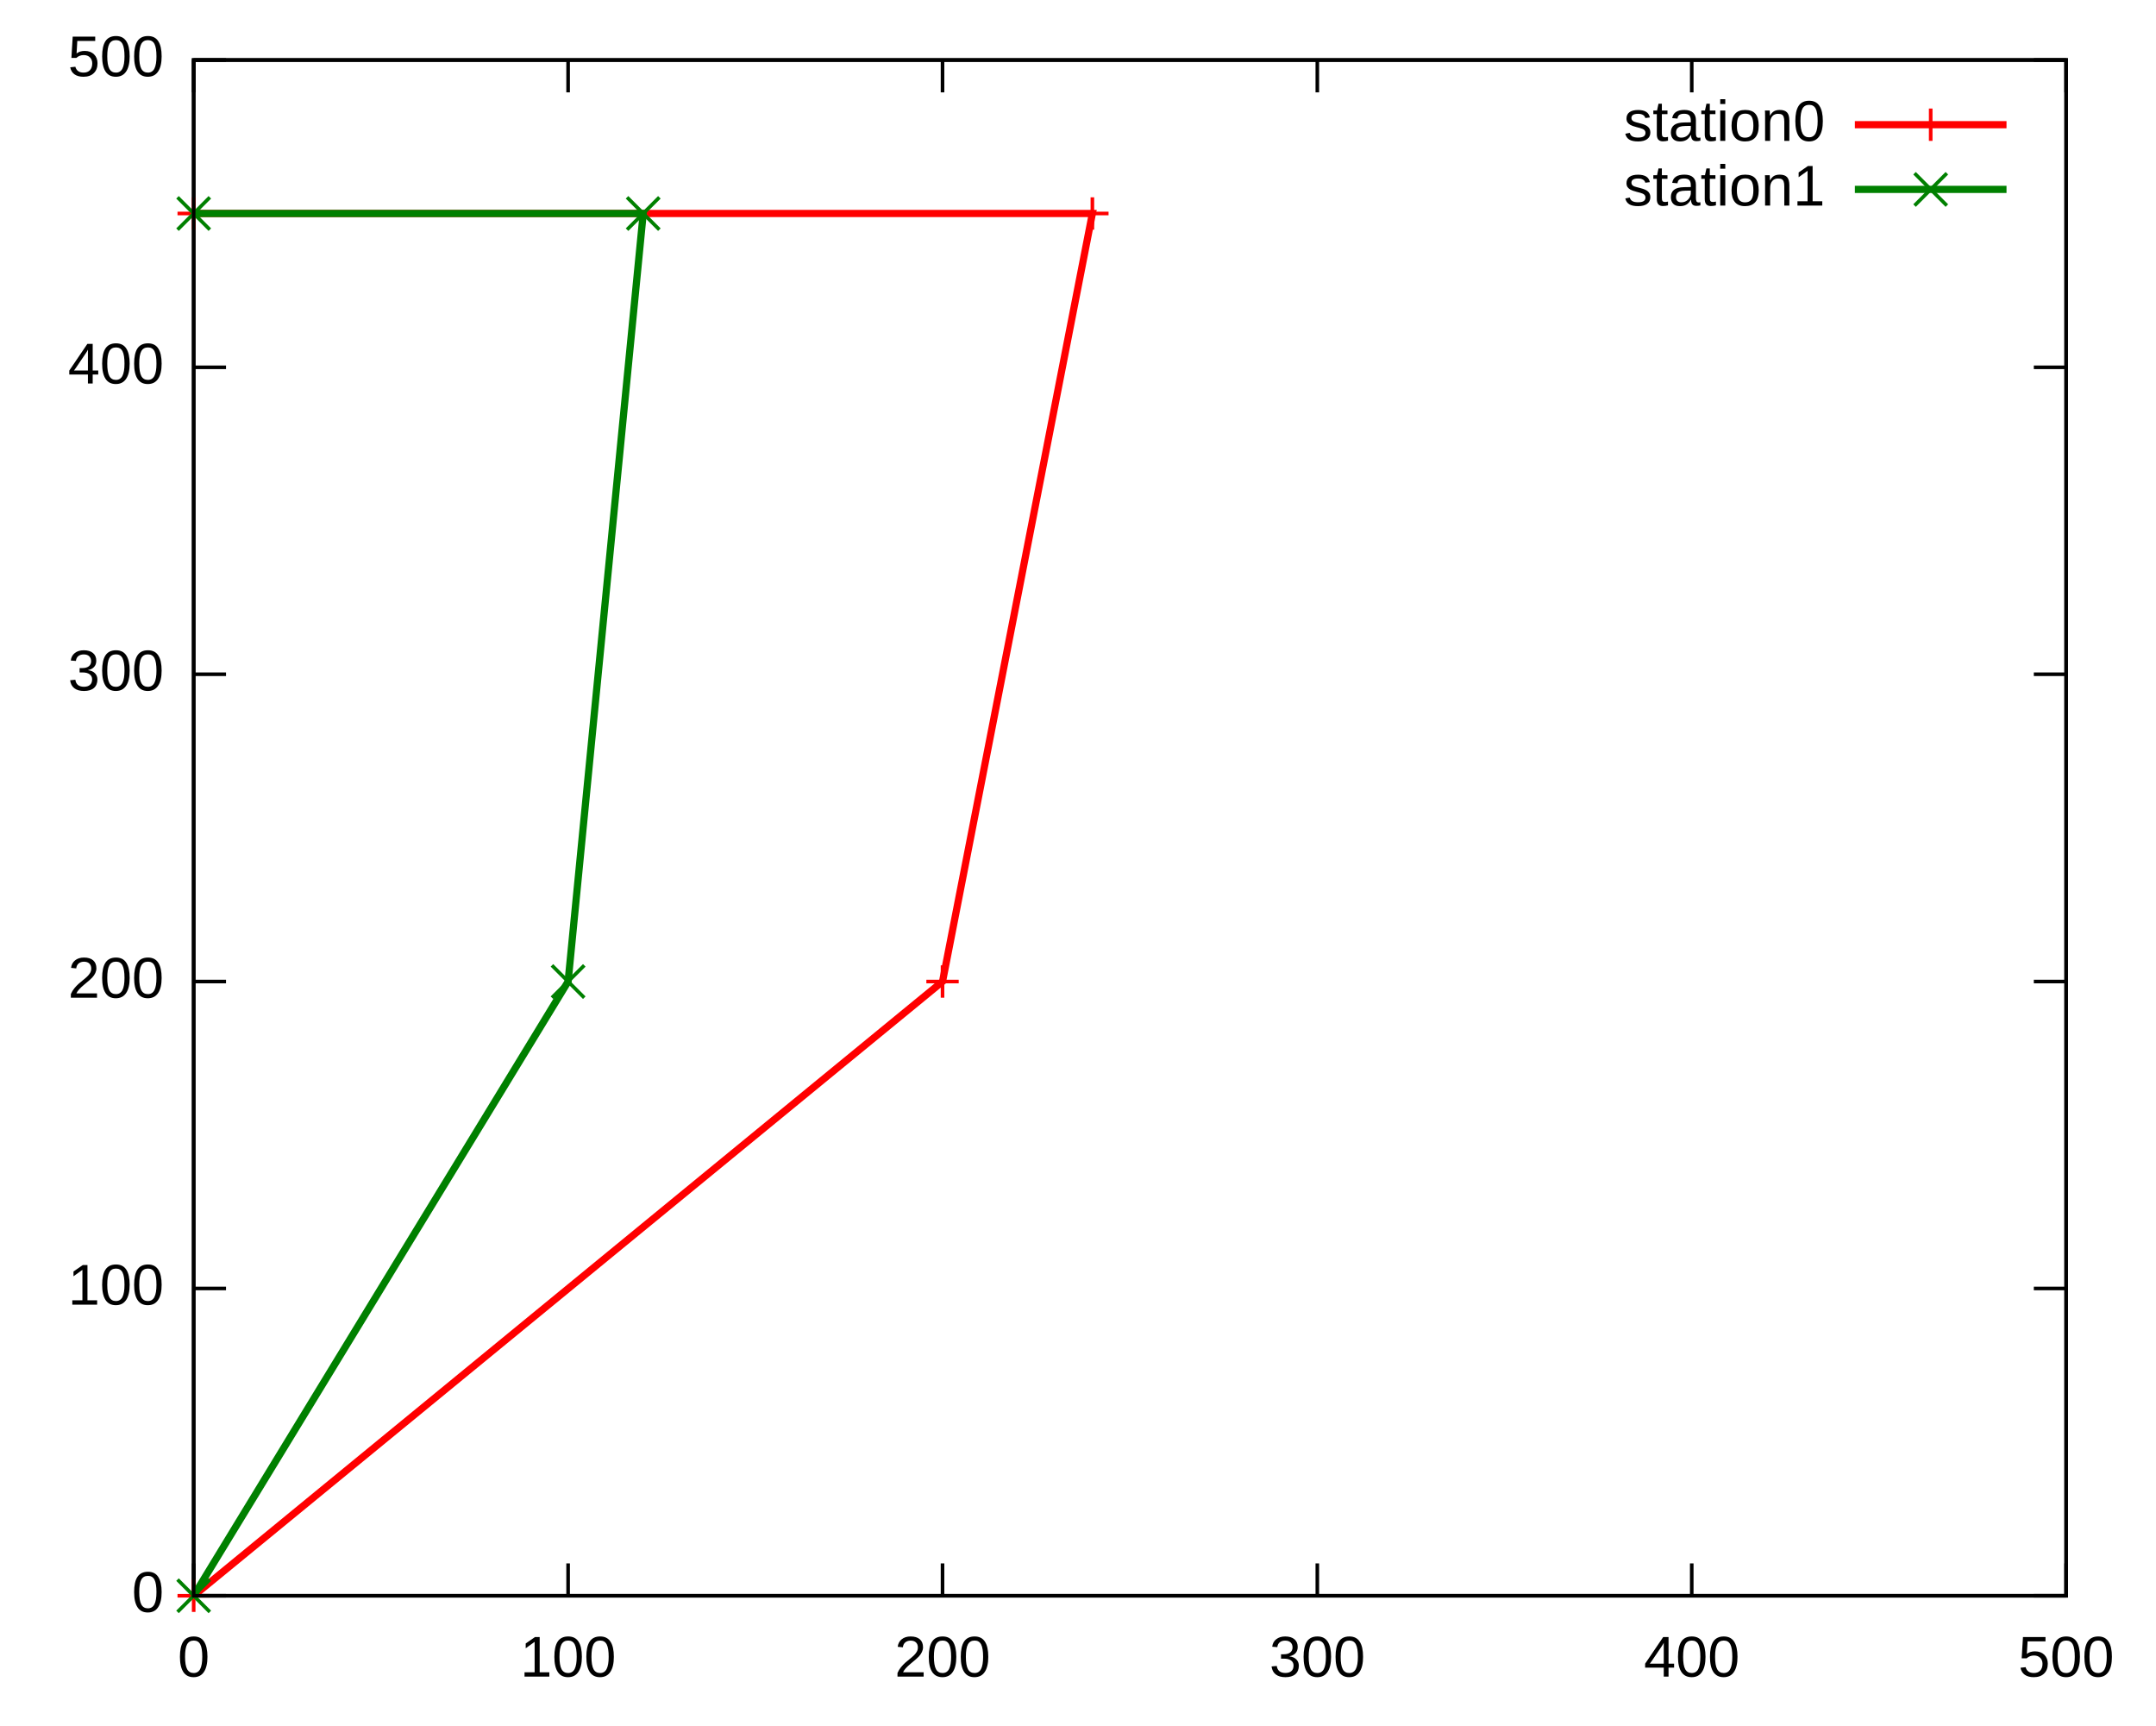
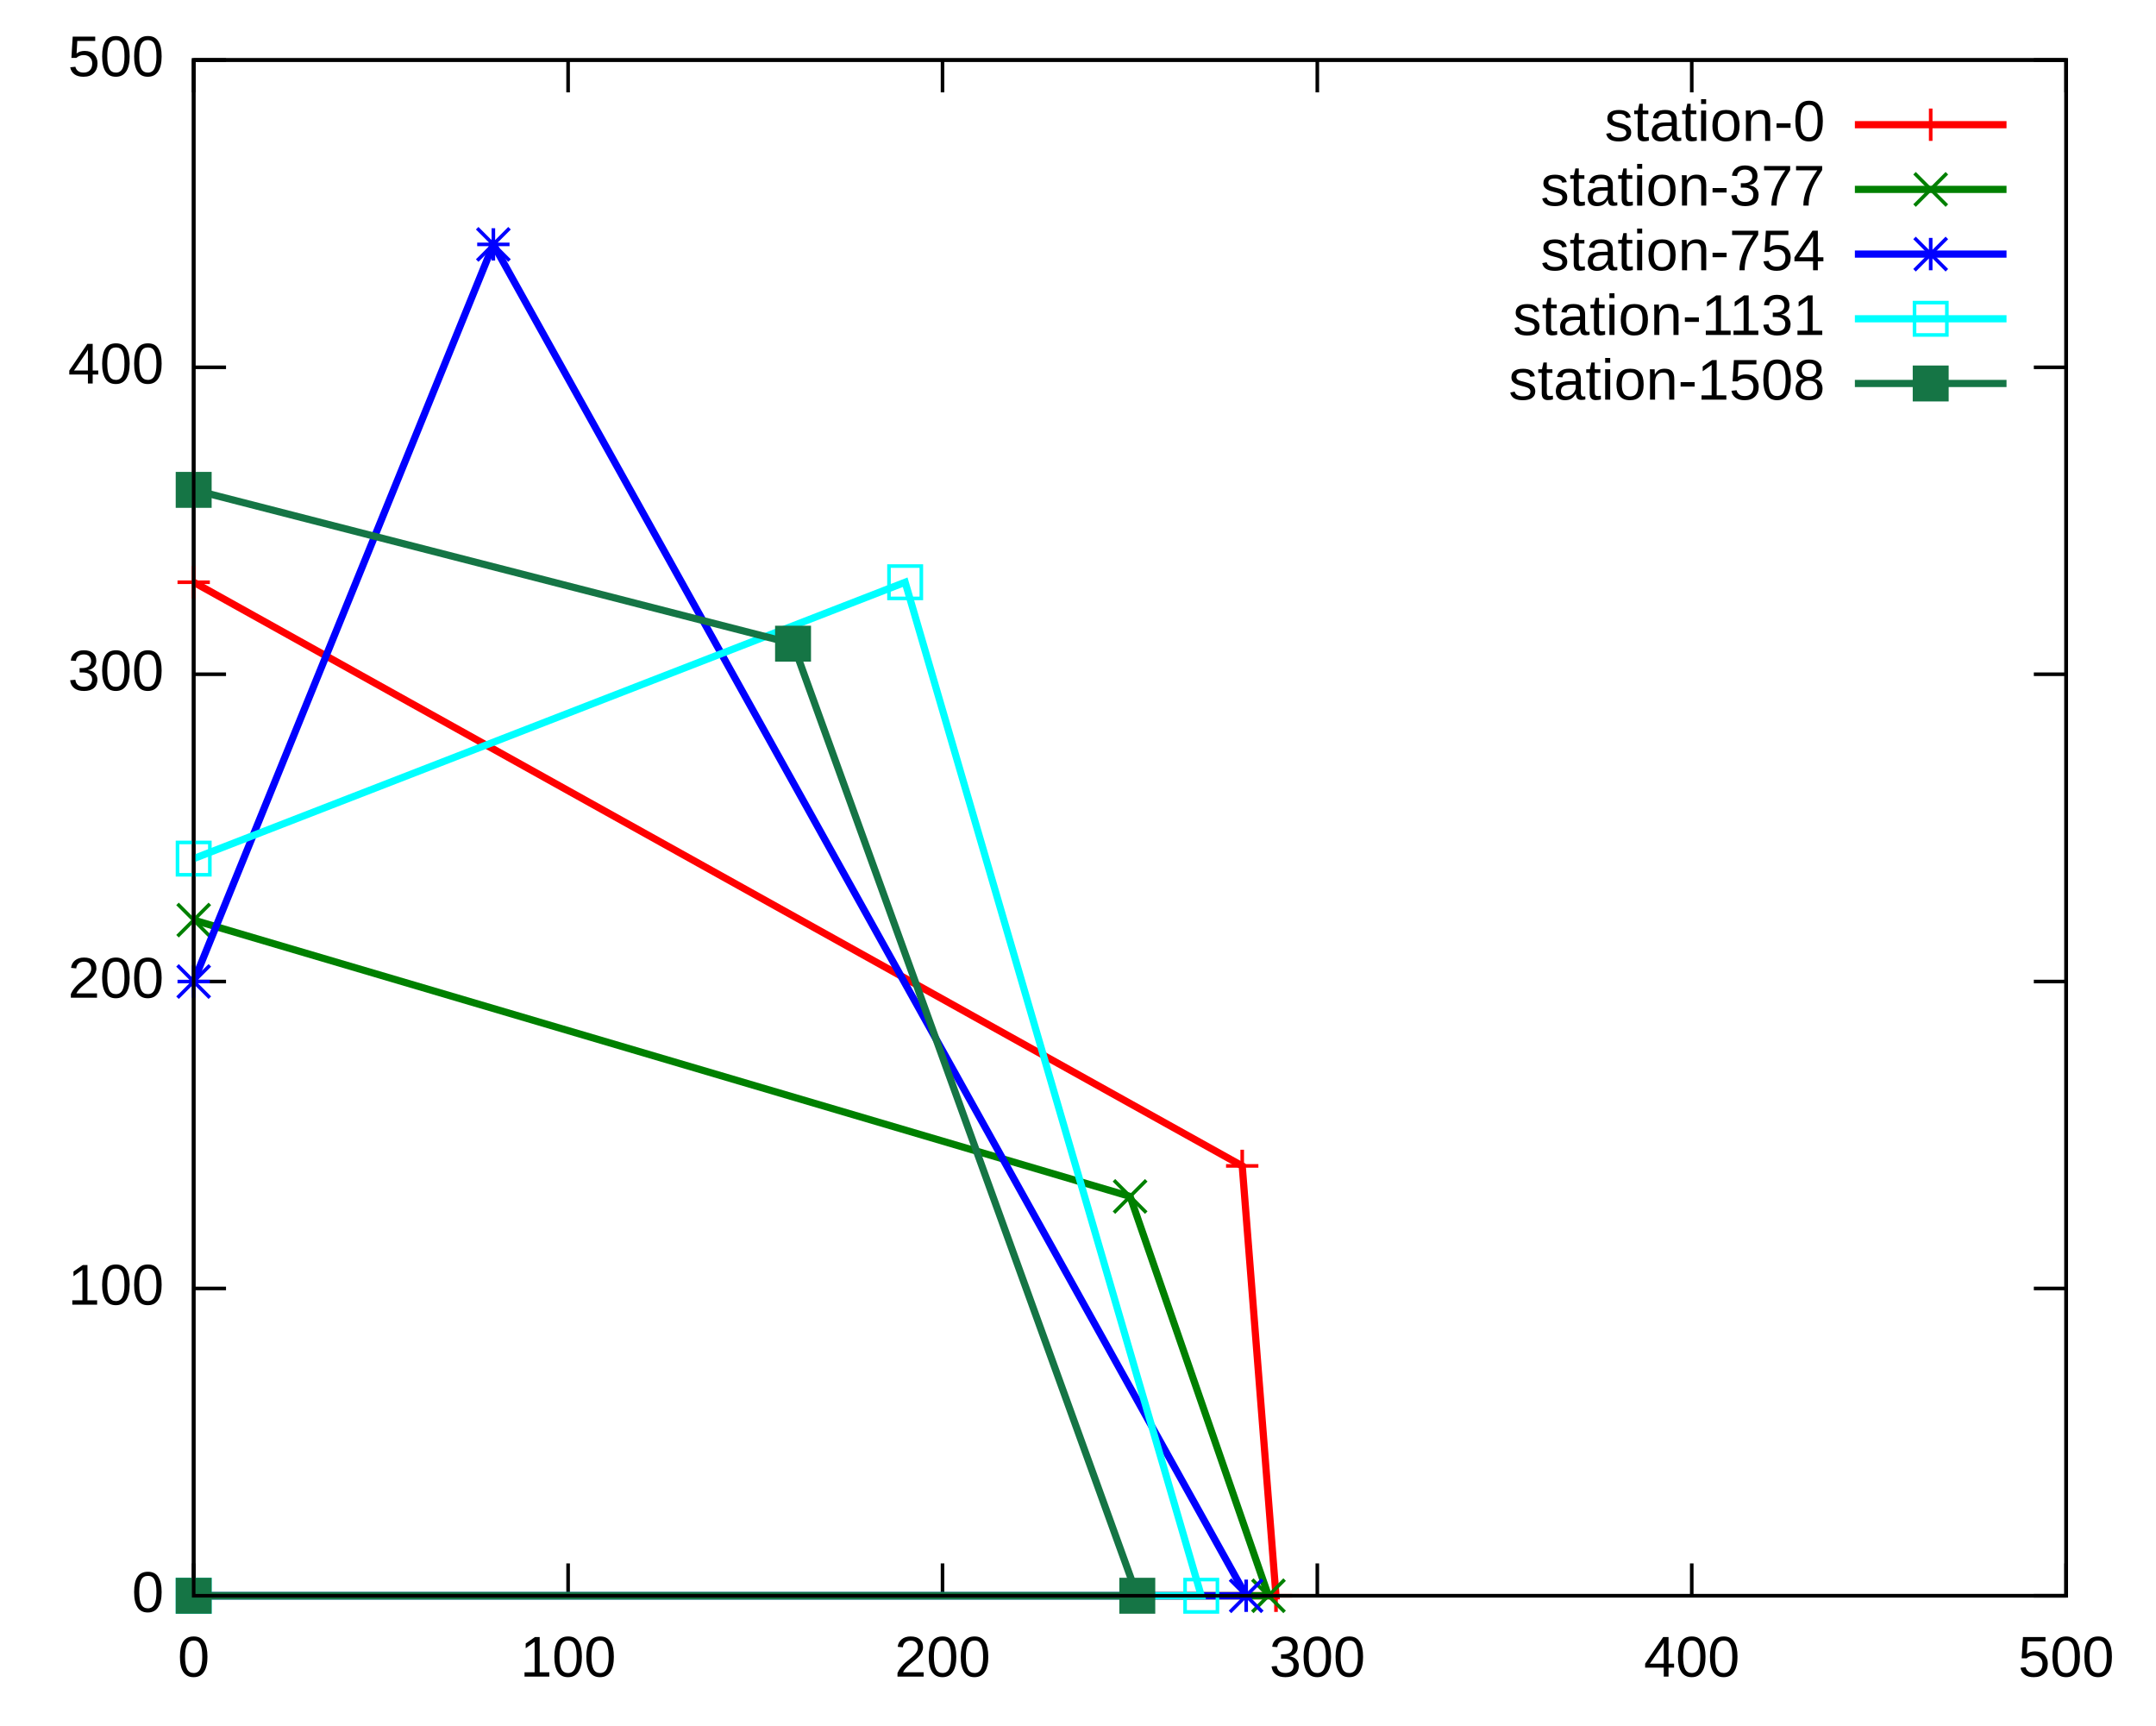
<svg xmlns="http://www.w3.org/2000/svg" xmlns:xlink="http://www.w3.org/1999/xlink" width="600" height="480" viewBox="0 0 600 480">
  <g id="gnuplot_canvas">
    <rect x="0" y="0" width="600" height="480" fill="none" />
    <defs>
      <circle id="gpDot" r="0.5" stroke-width="0.5" />
      <path id="gpPt0" stroke-width="0.222" stroke="currentColor" d="M-1,0 h2 M0,-1 v2" />
      <path id="gpPt1" stroke-width="0.222" stroke="currentColor" d="M-1,-1 L1,1 M1,-1 L-1,1" />
      <path id="gpPt2" stroke-width="0.222" stroke="currentColor" d="M-1,0 L1,0 M0,-1 L0,1 M-1,-1 L1,1 M-1,1 L1,-1" />
      <rect id="gpPt3" stroke-width="0.222" stroke="currentColor" x="-1" y="-1" width="2" height="2" />
      <rect id="gpPt4" stroke-width="0.222" stroke="currentColor" fill="currentColor" x="-1" y="-1" width="2" height="2" />
      <circle id="gpPt5" stroke-width="0.222" stroke="currentColor" cx="0" cy="0" r="1" />
      <use xlink:href="#gpPt5" id="gpPt6" fill="currentColor" stroke="none" />
      <path id="gpPt7" stroke-width="0.222" stroke="currentColor" d="M0,-1.33 L-1.33,0.67 L1.33,0.67 z" />
      <use xlink:href="#gpPt7" id="gpPt8" fill="currentColor" stroke="none" />
      <use xlink:href="#gpPt7" id="gpPt9" stroke="currentColor" transform="rotate(180)" />
      <use xlink:href="#gpPt9" id="gpPt10" fill="currentColor" stroke="none" />
      <use xlink:href="#gpPt3" id="gpPt11" stroke="currentColor" transform="rotate(45)" />
      <use xlink:href="#gpPt11" id="gpPt12" fill="currentColor" stroke="none" />
      <filter id="greybox" filterUnits="objectBoundingBox" x="0" y="0" height="1" width="1">
        <feFlood flood-color="lightgrey" flood-opacity="1" result="grey" />
        <feComposite in="SourceGraphic" in2="grey" operator="atop" />
      </filter>
    </defs>
    <g style="fill:none; color:white; stroke:currentColor; stroke-width:1.00; stroke-linecap:butt; stroke-linejoin:miter">
</g>
    <g style="fill:none; color:black; stroke:currentColor; stroke-width:1.00; stroke-linecap:butt; stroke-linejoin:miter">
      <path stroke="black" d="M53.9,444.0 L62.9,444.0 M575.0,444.0 L566.0,444.0  " />
      <g transform="translate(45.6,448.5)" style="stroke:none; fill:black; font-family:Arial; font-size:12.00pt; text-anchor:end">
        <text> 0</text>
      </g>
      <path stroke="black" d="M53.9,358.5 L62.9,358.5 M575.0,358.5 L566.0,358.5  " />
      <g transform="translate(45.6,363.0)" style="stroke:none; fill:black; font-family:Arial; font-size:12.00pt; text-anchor:end">
        <text> 100</text>
      </g>
      <path stroke="black" d="M53.9,273.1 L62.9,273.1 M575.0,273.1 L566.0,273.1  " />
      <g transform="translate(45.6,277.6)" style="stroke:none; fill:black; font-family:Arial; font-size:12.00pt; text-anchor:end">
        <text> 200</text>
      </g>
      <path stroke="black" d="M53.9,187.6 L62.9,187.6 M575.0,187.6 L566.0,187.6  " />
      <g transform="translate(45.6,192.1)" style="stroke:none; fill:black; font-family:Arial; font-size:12.00pt; text-anchor:end">
        <text> 300</text>
      </g>
      <path stroke="black" d="M53.9,102.2 L62.9,102.2 M575.0,102.2 L566.0,102.2  " />
      <g transform="translate(45.6,106.7)" style="stroke:none; fill:black; font-family:Arial; font-size:12.00pt; text-anchor:end">
        <text> 400</text>
      </g>
      <path stroke="black" d="M53.9,16.7 L62.9,16.7 M575.0,16.7 L566.0,16.7  " />
      <g transform="translate(45.6,21.2)" style="stroke:none; fill:black; font-family:Arial; font-size:12.00pt; text-anchor:end">
        <text> 500</text>
      </g>
      <path stroke="black" d="M53.9,444.0 L53.9,435.0 M53.9,16.7 L53.9,25.7  " />
      <g transform="translate(53.9,466.5)" style="stroke:none; fill:black; font-family:Arial; font-size:12.00pt; text-anchor:middle">
        <text> 0</text>
      </g>
      <path stroke="black" d="M158.1,444.0 L158.1,435.0 M158.1,16.7 L158.1,25.7  " />
      <g transform="translate(158.1,466.5)" style="stroke:none; fill:black; font-family:Arial; font-size:12.00pt; text-anchor:middle">
        <text> 100</text>
      </g>
      <path stroke="black" d="M262.3,444.0 L262.3,435.0 M262.3,16.7 L262.3,25.7  " />
      <g transform="translate(262.3,466.5)" style="stroke:none; fill:black; font-family:Arial; font-size:12.00pt; text-anchor:middle">
        <text> 200</text>
      </g>
      <path stroke="black" d="M366.6,444.0 L366.6,435.0 M366.6,16.7 L366.6,25.7  " />
      <g transform="translate(366.6,466.5)" style="stroke:none; fill:black; font-family:Arial; font-size:12.00pt; text-anchor:middle">
        <text> 300</text>
      </g>
      <path stroke="black" d="M470.8,444.0 L470.8,435.0 M470.8,16.7 L470.8,25.7  " />
      <g transform="translate(470.8,466.5)" style="stroke:none; fill:black; font-family:Arial; font-size:12.00pt; text-anchor:middle">
        <text> 400</text>
      </g>
      <path stroke="black" d="M575.0,444.0 L575.0,435.0 M575.0,16.7 L575.0,25.7  " />
      <g transform="translate(575.0,466.5)" style="stroke:none; fill:black; font-family:Arial; font-size:12.00pt; text-anchor:middle">
        <text> 500</text>
      </g>
      <path stroke="black" d="M53.9,16.7 L53.9,444.0 L575.0,444.0 L575.0,16.7 L53.9,16.7 Z  " />
    </g>
    <g id="gnuplot_plot_1">
      <g style="fill:none; color:white; stroke:black; stroke-width:2.00; stroke-linecap:butt; stroke-linejoin:miter">
</g>
      <g style="fill:none; color:red; stroke:currentColor; stroke-width:2.00; stroke-linecap:butt; stroke-linejoin:miter">
        <g transform="translate(507.9,39.2)" style="stroke:none; fill:black; font-family:Arial; font-size:12.00pt; text-anchor:end">
-           <text>station0</text>
+           <text>station-0</text>
        </g>
-         <path d="M516.2,34.7 L558.4,34.7 M53.9,444.0 L262.3,273.1 L304.0,59.4 L53.9,59.4  " />
+         <path d="M516.2,34.7 L558.4,34.7 M53.9,162.0 L345.7,324.4 L355.1,444.0 L53.9,444.0  " />
+         <use xlink:href="#gpPt0" transform="translate(53.9,162.0) scale(4.50)" />
+         <use xlink:href="#gpPt0" transform="translate(345.7,324.4) scale(4.50)" />
+         <use xlink:href="#gpPt0" transform="translate(355.1,444.0) scale(4.50)" />
        <use xlink:href="#gpPt0" transform="translate(53.9,444.0) scale(4.50)" />
-         <use xlink:href="#gpPt0" transform="translate(262.3,273.1) scale(4.50)" />
-         <use xlink:href="#gpPt0" transform="translate(304.0,59.4) scale(4.50)" />
-         <use xlink:href="#gpPt0" transform="translate(53.9,59.4) scale(4.50)" />
        <use xlink:href="#gpPt0" transform="translate(537.3,34.7) scale(4.50)" />
      </g>
    </g>
    <g id="gnuplot_plot_2">
      <g style="fill:none; color:green; stroke:currentColor; stroke-width:2.00; stroke-linecap:butt; stroke-linejoin:miter">
        <g transform="translate(507.9,57.2)" style="stroke:none; fill:black; font-family:Arial; font-size:12.00pt; text-anchor:end">
-           <text>station1</text>
+           <text>station-377</text>
        </g>
-         <path d="M516.2,52.7 L558.4,52.7 M53.9,444.0 L158.1,273.1 L179.0,59.4 L53.9,59.4  " />
+         <path d="M516.2,52.7 L558.4,52.7 M53.9,256.0 L314.5,332.9 L353.0,444.0 L53.9,444.0  " />
+         <use xlink:href="#gpPt1" transform="translate(53.9,256.0) scale(4.50)" />
+         <use xlink:href="#gpPt1" transform="translate(314.5,332.9) scale(4.50)" />
+         <use xlink:href="#gpPt1" transform="translate(353.0,444.0) scale(4.50)" />
        <use xlink:href="#gpPt1" transform="translate(53.9,444.0) scale(4.50)" />
-         <use xlink:href="#gpPt1" transform="translate(158.1,273.1) scale(4.50)" />
-         <use xlink:href="#gpPt1" transform="translate(179.0,59.4) scale(4.50)" />
-         <use xlink:href="#gpPt1" transform="translate(53.9,59.4) scale(4.50)" />
        <use xlink:href="#gpPt1" transform="translate(537.3,52.7) scale(4.50)" />
+       </g>
+     </g>
+     <g id="gnuplot_plot_3">
+       <g style="fill:none; color:blue; stroke:currentColor; stroke-width:2.00; stroke-linecap:butt; stroke-linejoin:miter">
+         <g transform="translate(507.9,75.2)" style="stroke:none; fill:black; font-family:Arial; font-size:12.00pt; text-anchor:end">
+           <text>station-754</text>
+         </g>
+         <path d="M516.2,70.7 L558.4,70.7 M53.9,273.1 L137.3,68.0 L346.8,444.0 L53.9,444.0  " />
+         <use xlink:href="#gpPt2" transform="translate(53.9,273.1) scale(4.50)" />
+         <use xlink:href="#gpPt2" transform="translate(137.3,68.0) scale(4.50)" />
+         <use xlink:href="#gpPt2" transform="translate(346.8,444.0) scale(4.50)" />
+         <use xlink:href="#gpPt2" transform="translate(53.9,444.0) scale(4.50)" />
+         <use xlink:href="#gpPt2" transform="translate(537.3,70.7) scale(4.50)" />
+       </g>
+     </g>
+     <g id="gnuplot_plot_4">
+       <g style="fill:none; color:cyan; stroke:currentColor; stroke-width:2.00; stroke-linecap:butt; stroke-linejoin:miter">
+         <g transform="translate(507.9,93.2)" style="stroke:none; fill:black; font-family:Arial; font-size:12.00pt; text-anchor:end">
+           <text>station-1131</text>
+         </g>
+         <path d="M516.2,88.7 L558.4,88.7 M53.9,238.9 L251.9,162.0 L334.3,444.0 L53.9,444.0  " />
+         <use xlink:href="#gpPt3" transform="translate(53.9,238.9) scale(4.50)" />
+         <use xlink:href="#gpPt3" transform="translate(251.9,162.0) scale(4.50)" />
+         <use xlink:href="#gpPt3" transform="translate(334.3,444.0) scale(4.50)" />
+         <use xlink:href="#gpPt3" transform="translate(53.9,444.0) scale(4.50)" />
+         <use xlink:href="#gpPt3" transform="translate(537.3,88.7) scale(4.50)" />
+       </g>
+     </g>
+     <g id="gnuplot_plot_5">
+       <g style="fill:none; color:#157545; stroke:currentColor; stroke-width:2.00; stroke-linecap:butt; stroke-linejoin:miter">
+         <g transform="translate(507.9,111.2)" style="stroke:none; fill:black; font-family:Arial; font-size:12.00pt; text-anchor:end">
+           <text>station-1508</text>
+         </g>
+         <path d="M516.2,106.7 L558.4,106.7 M53.9,136.3 L220.7,179.1 L316.5,444.0 L53.9,444.0  " />
+         <use xlink:href="#gpPt4" transform="translate(53.9,136.3) scale(4.50)" />
+         <use xlink:href="#gpPt4" transform="translate(220.7,179.1) scale(4.50)" />
+         <use xlink:href="#gpPt4" transform="translate(316.5,444.0) scale(4.50)" />
+         <use xlink:href="#gpPt4" transform="translate(53.9,444.0) scale(4.50)" />
+         <use xlink:href="#gpPt4" transform="translate(537.3,106.7) scale(4.50)" />
      </g>
    </g>
    <g style="fill:none; color:white; stroke:currentColor; stroke-width:1.00; stroke-linecap:butt; stroke-linejoin:miter">
</g>
    <g style="fill:none; color:black; stroke:currentColor; stroke-width:1.00; stroke-linecap:butt; stroke-linejoin:miter">
      <path stroke="black" d="M53.9,16.7 L53.9,444.0 L575.0,444.0 L575.0,16.7 L53.9,16.7 Z  " />
    </g>
  </g>
</svg>
